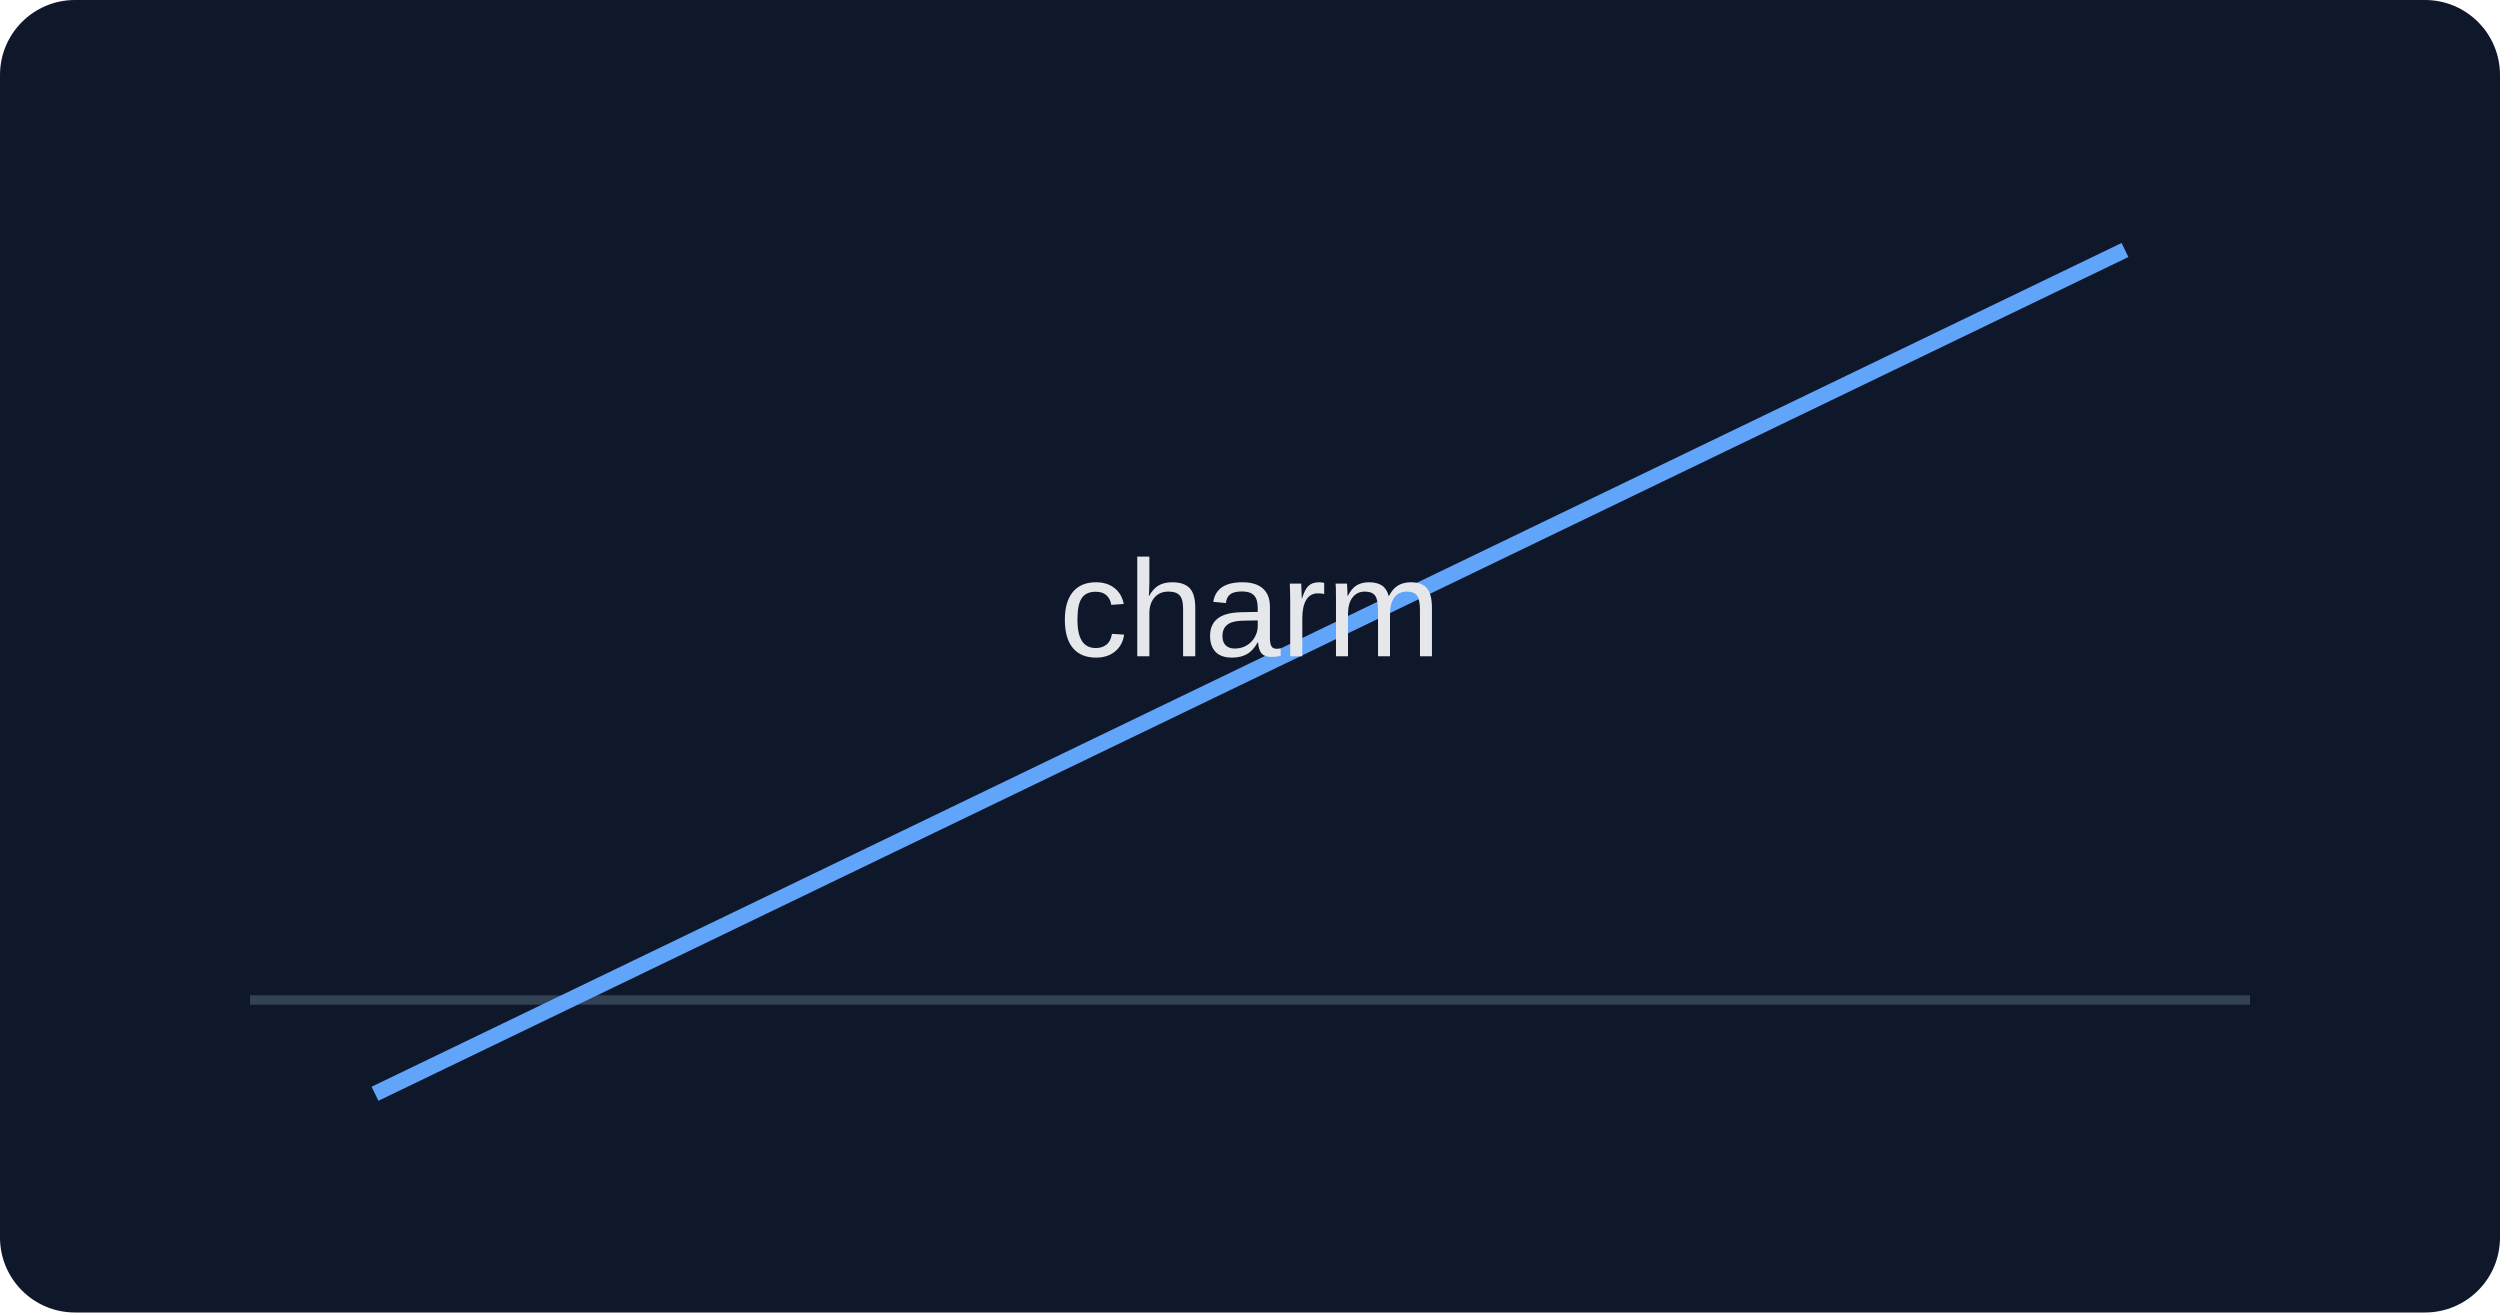
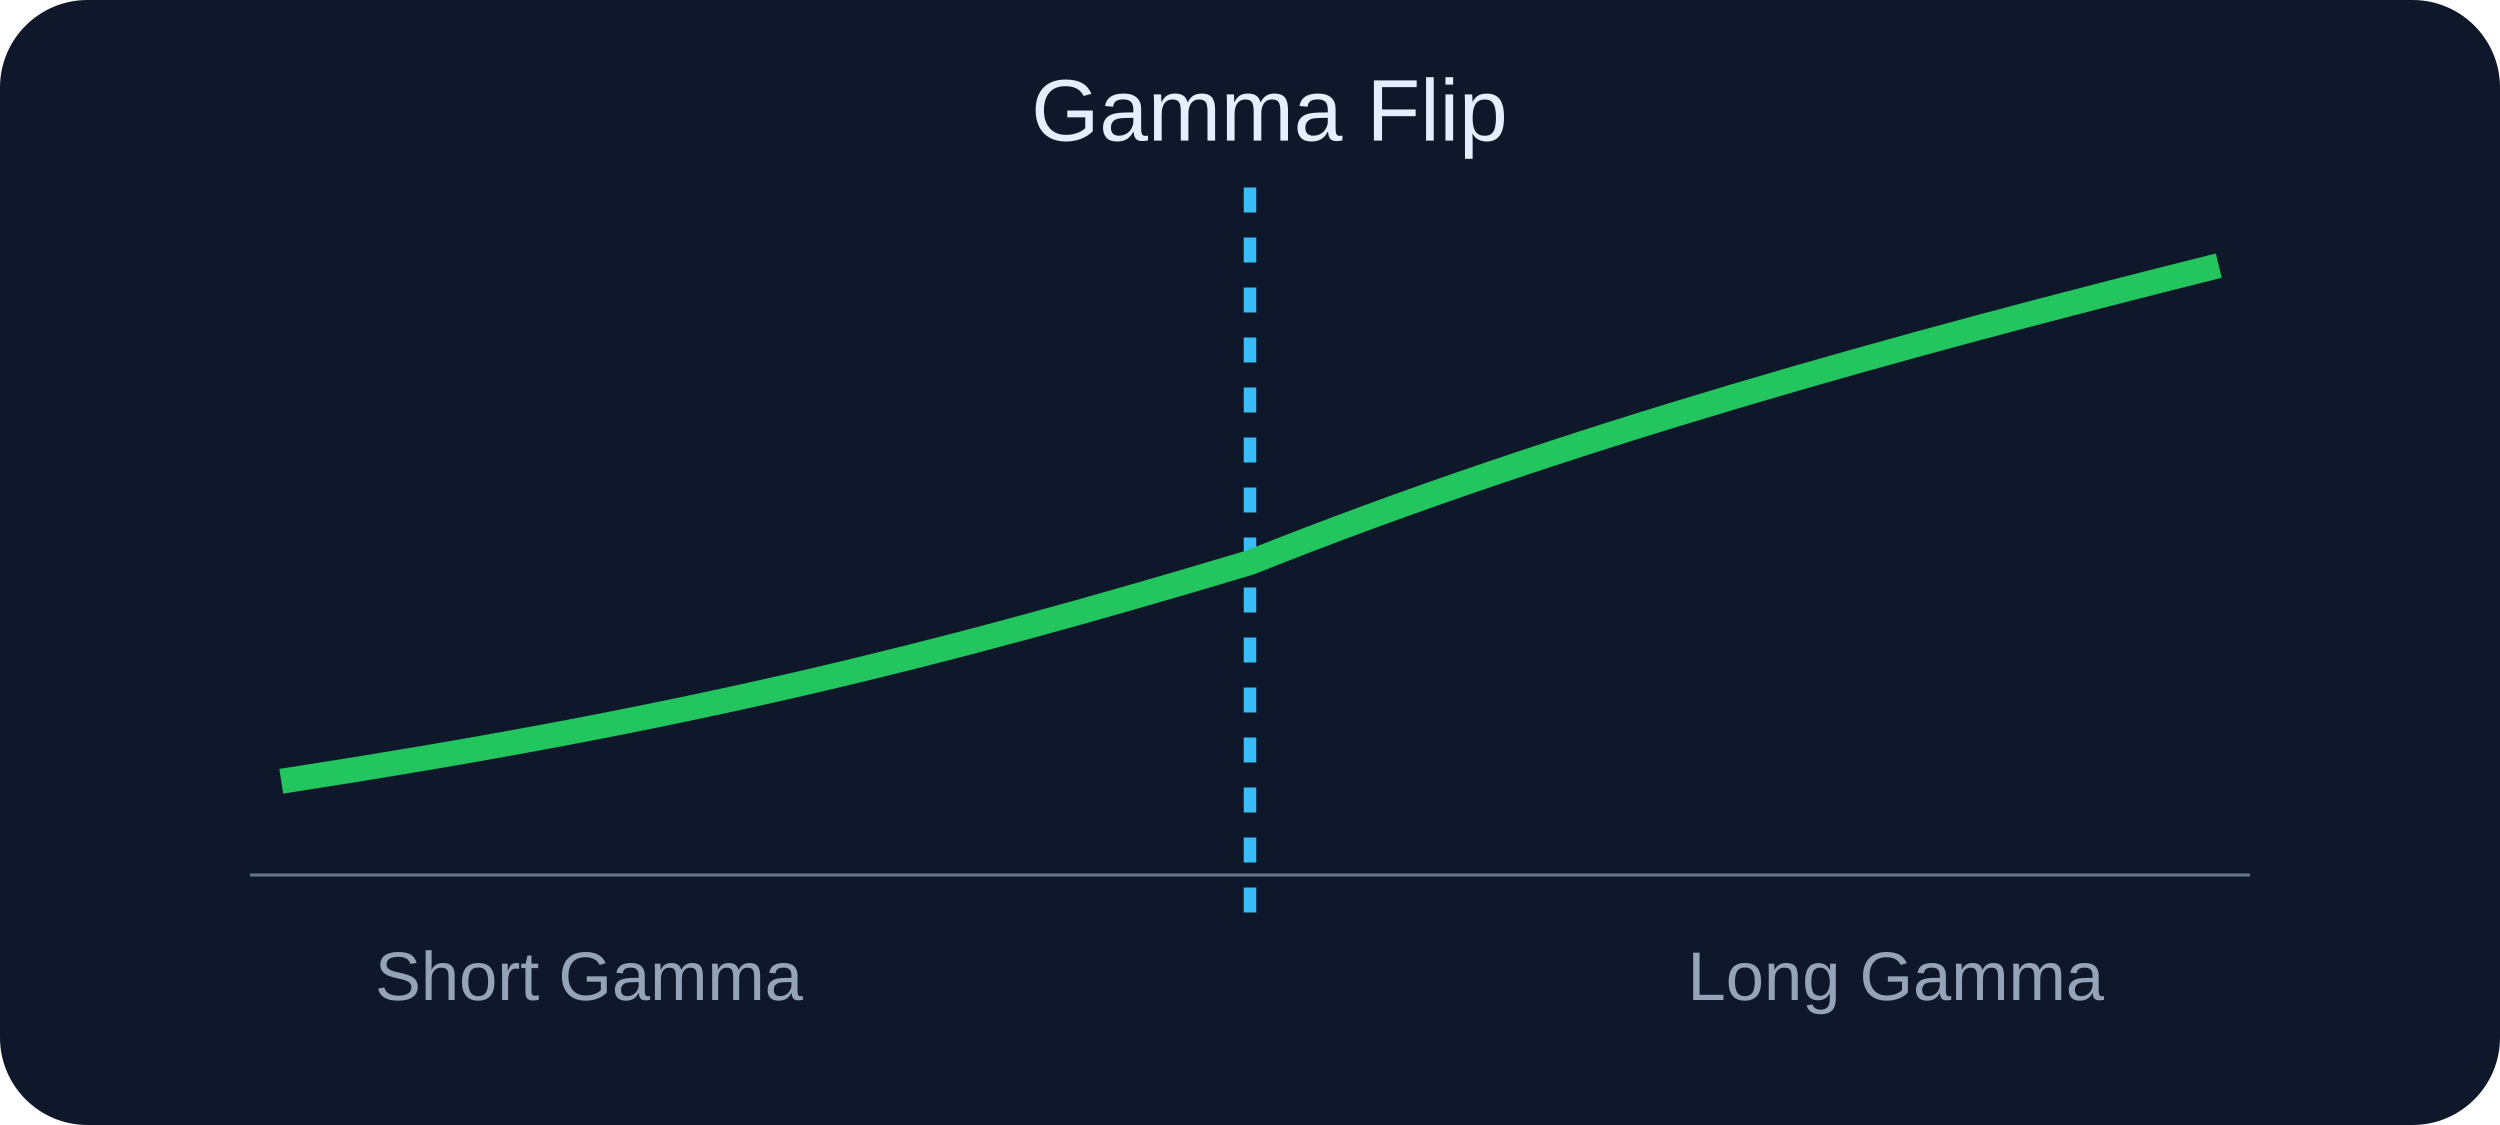
- <svg xmlns="http://www.w3.org/2000/svg" width="800" height="420" viewBox="0 0 800 420">
-   <rect width="800" height="420" rx="24" fill="#0f172a" />
-   <line x1="80" y1="320" x2="720" y2="320" stroke="#334155" stroke-width="3" />
-   <line x1="120" y1="350" x2="680" y2="80" stroke="#60a5fa" stroke-width="5" fill="none" />
-   <text x="400" y="210" text-anchor="middle" fill="#e5e7eb" font-size="44" font-family="Arial">charm</text>
+ <svg xmlns="http://www.w3.org/2000/svg" viewBox="0 0 800 360">
+   <rect width="800" height="360" rx="28" fill="#0f172a" />
+   <line x1="80" y1="280" x2="720" y2="280" stroke="#64748b" />
+   <line x1="400" y1="60" x2="400" y2="300" stroke="#38bdf8" stroke-width="4" stroke-dasharray="8 8" />
+   <path d="M90 250 C220 230 300 210 400 180 C500 140 610 110 710 85" fill="none" stroke="#22c55e" stroke-width="8" />
+   <text x="330" y="45" fill="#e5eefc" font-size="28" font-family="Arial">Gamma Flip</text>
+   <text x="120" y="320" fill="#94a3b8" font-size="22" font-family="Arial">Short Gamma</text>
+   <text x="540" y="320" fill="#94a3b8" font-size="22" font-family="Arial">Long Gamma</text>
</svg>
